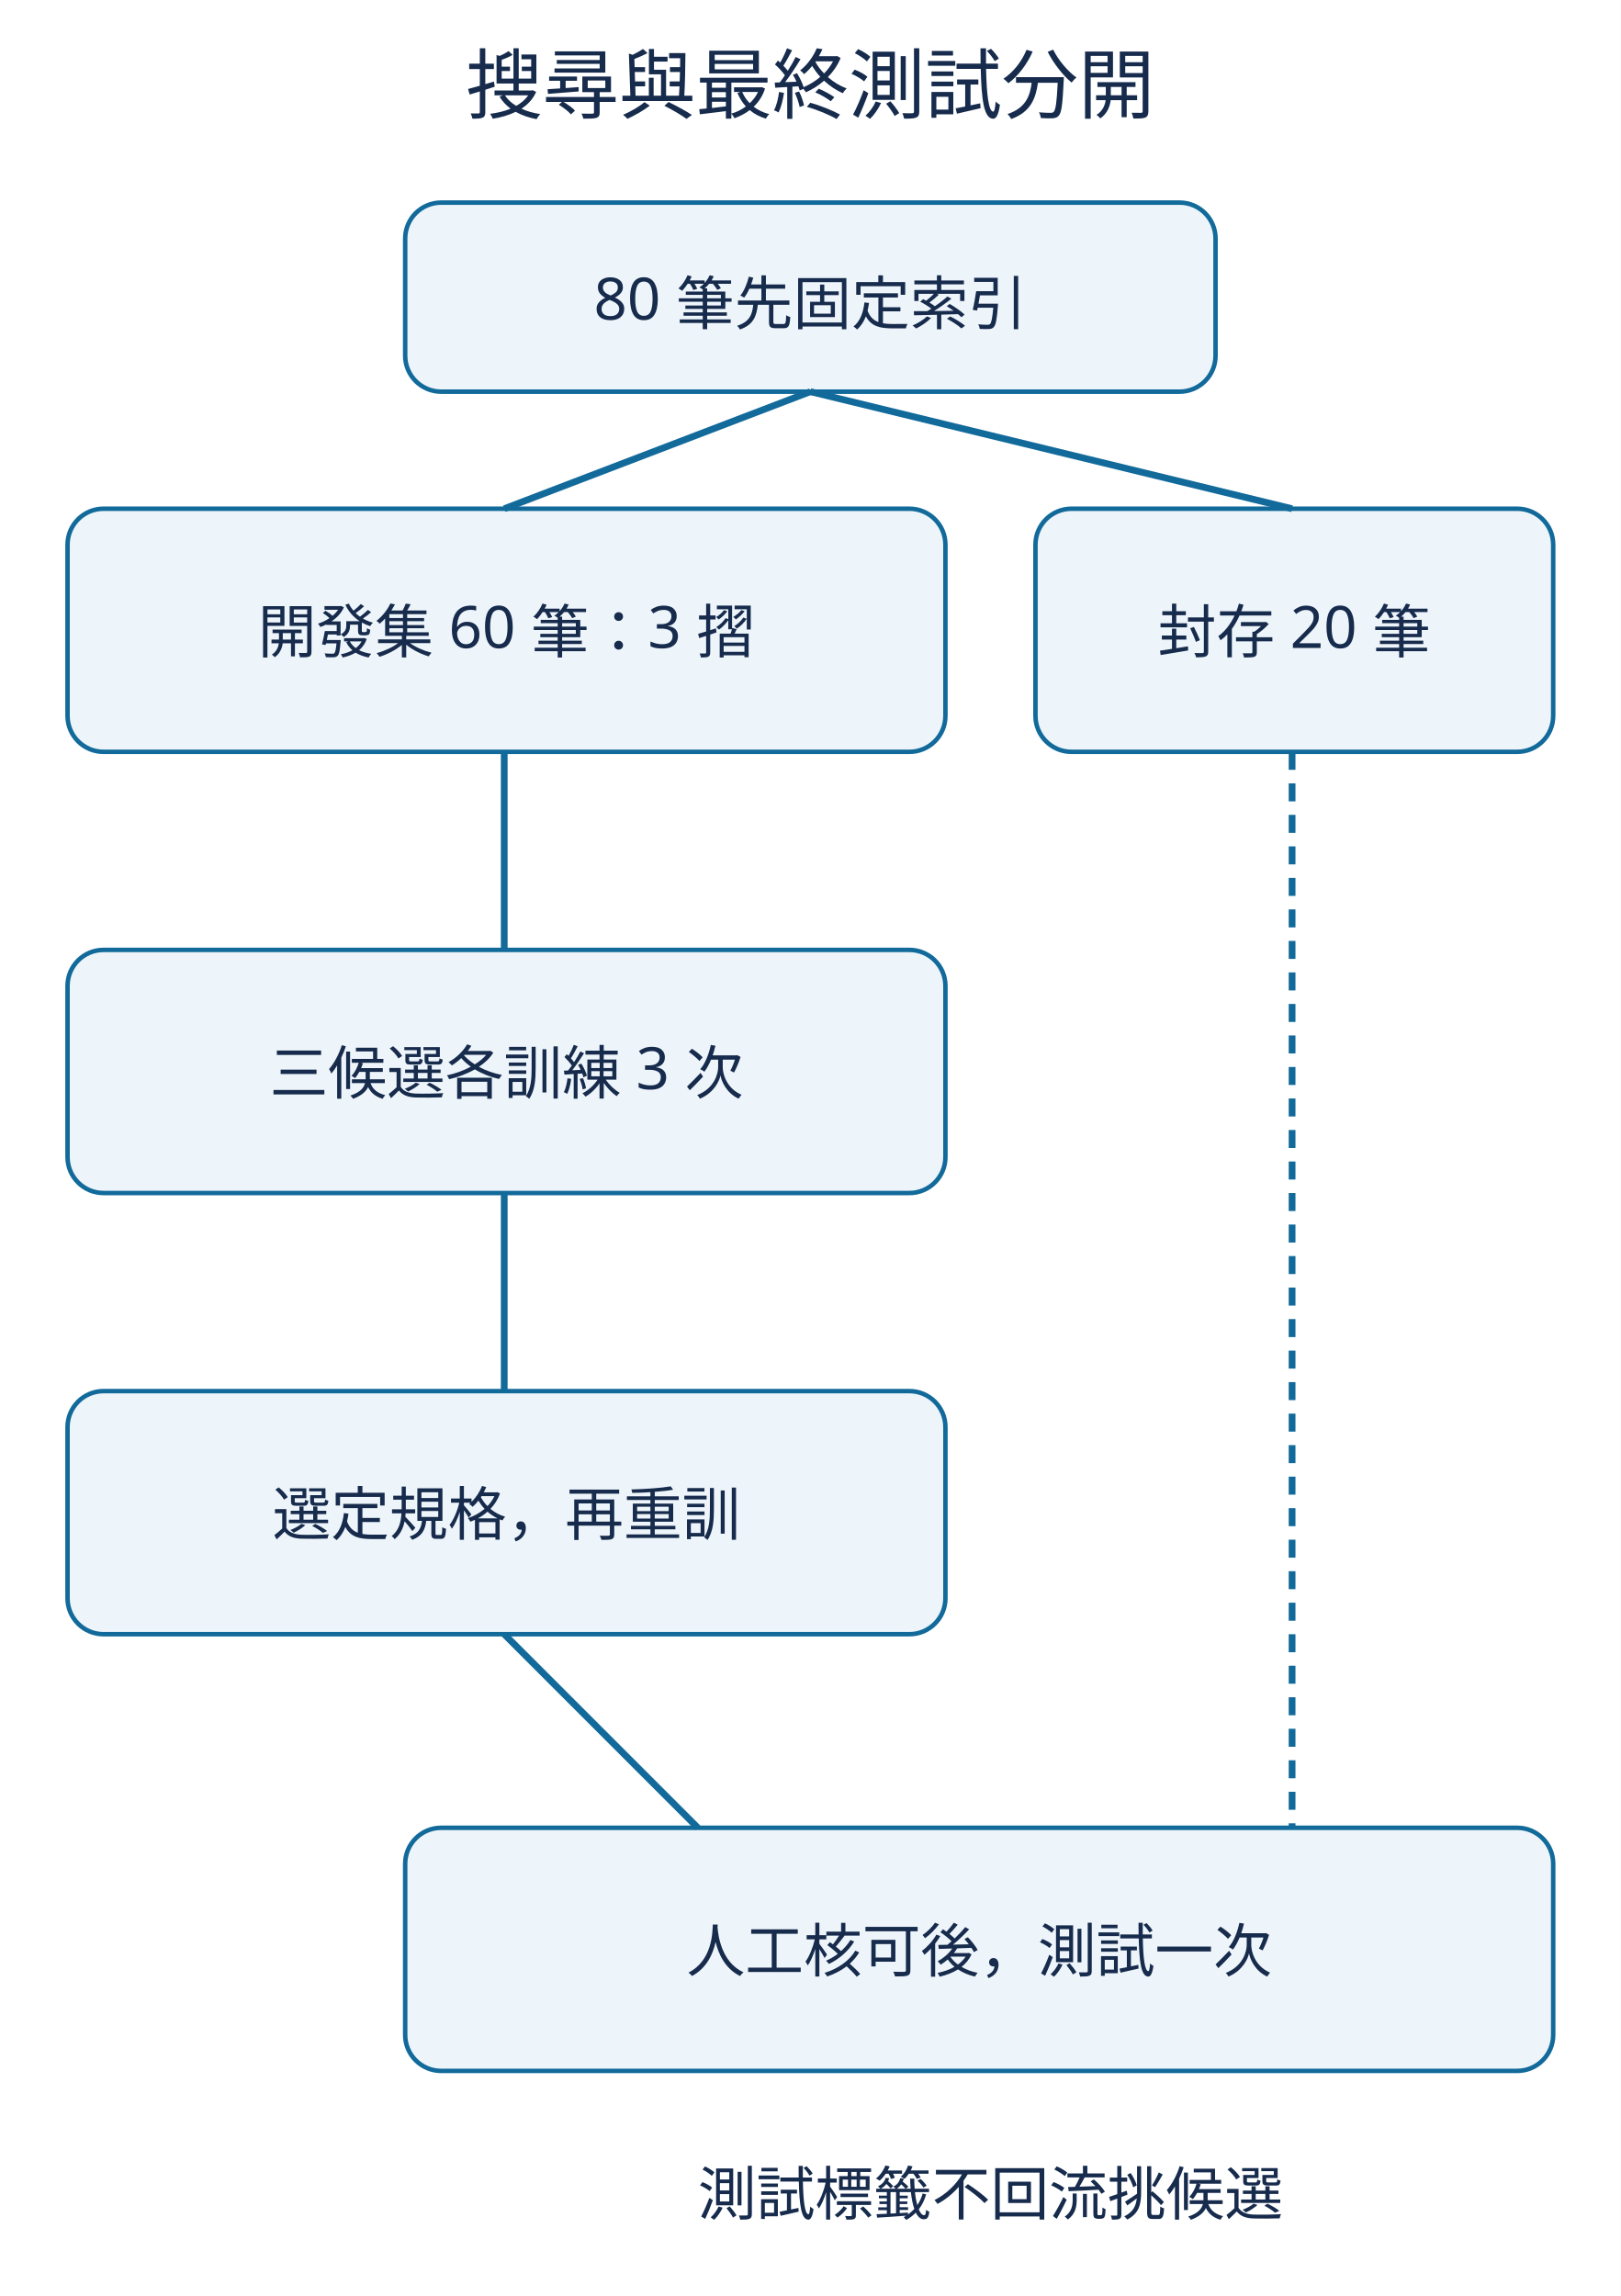
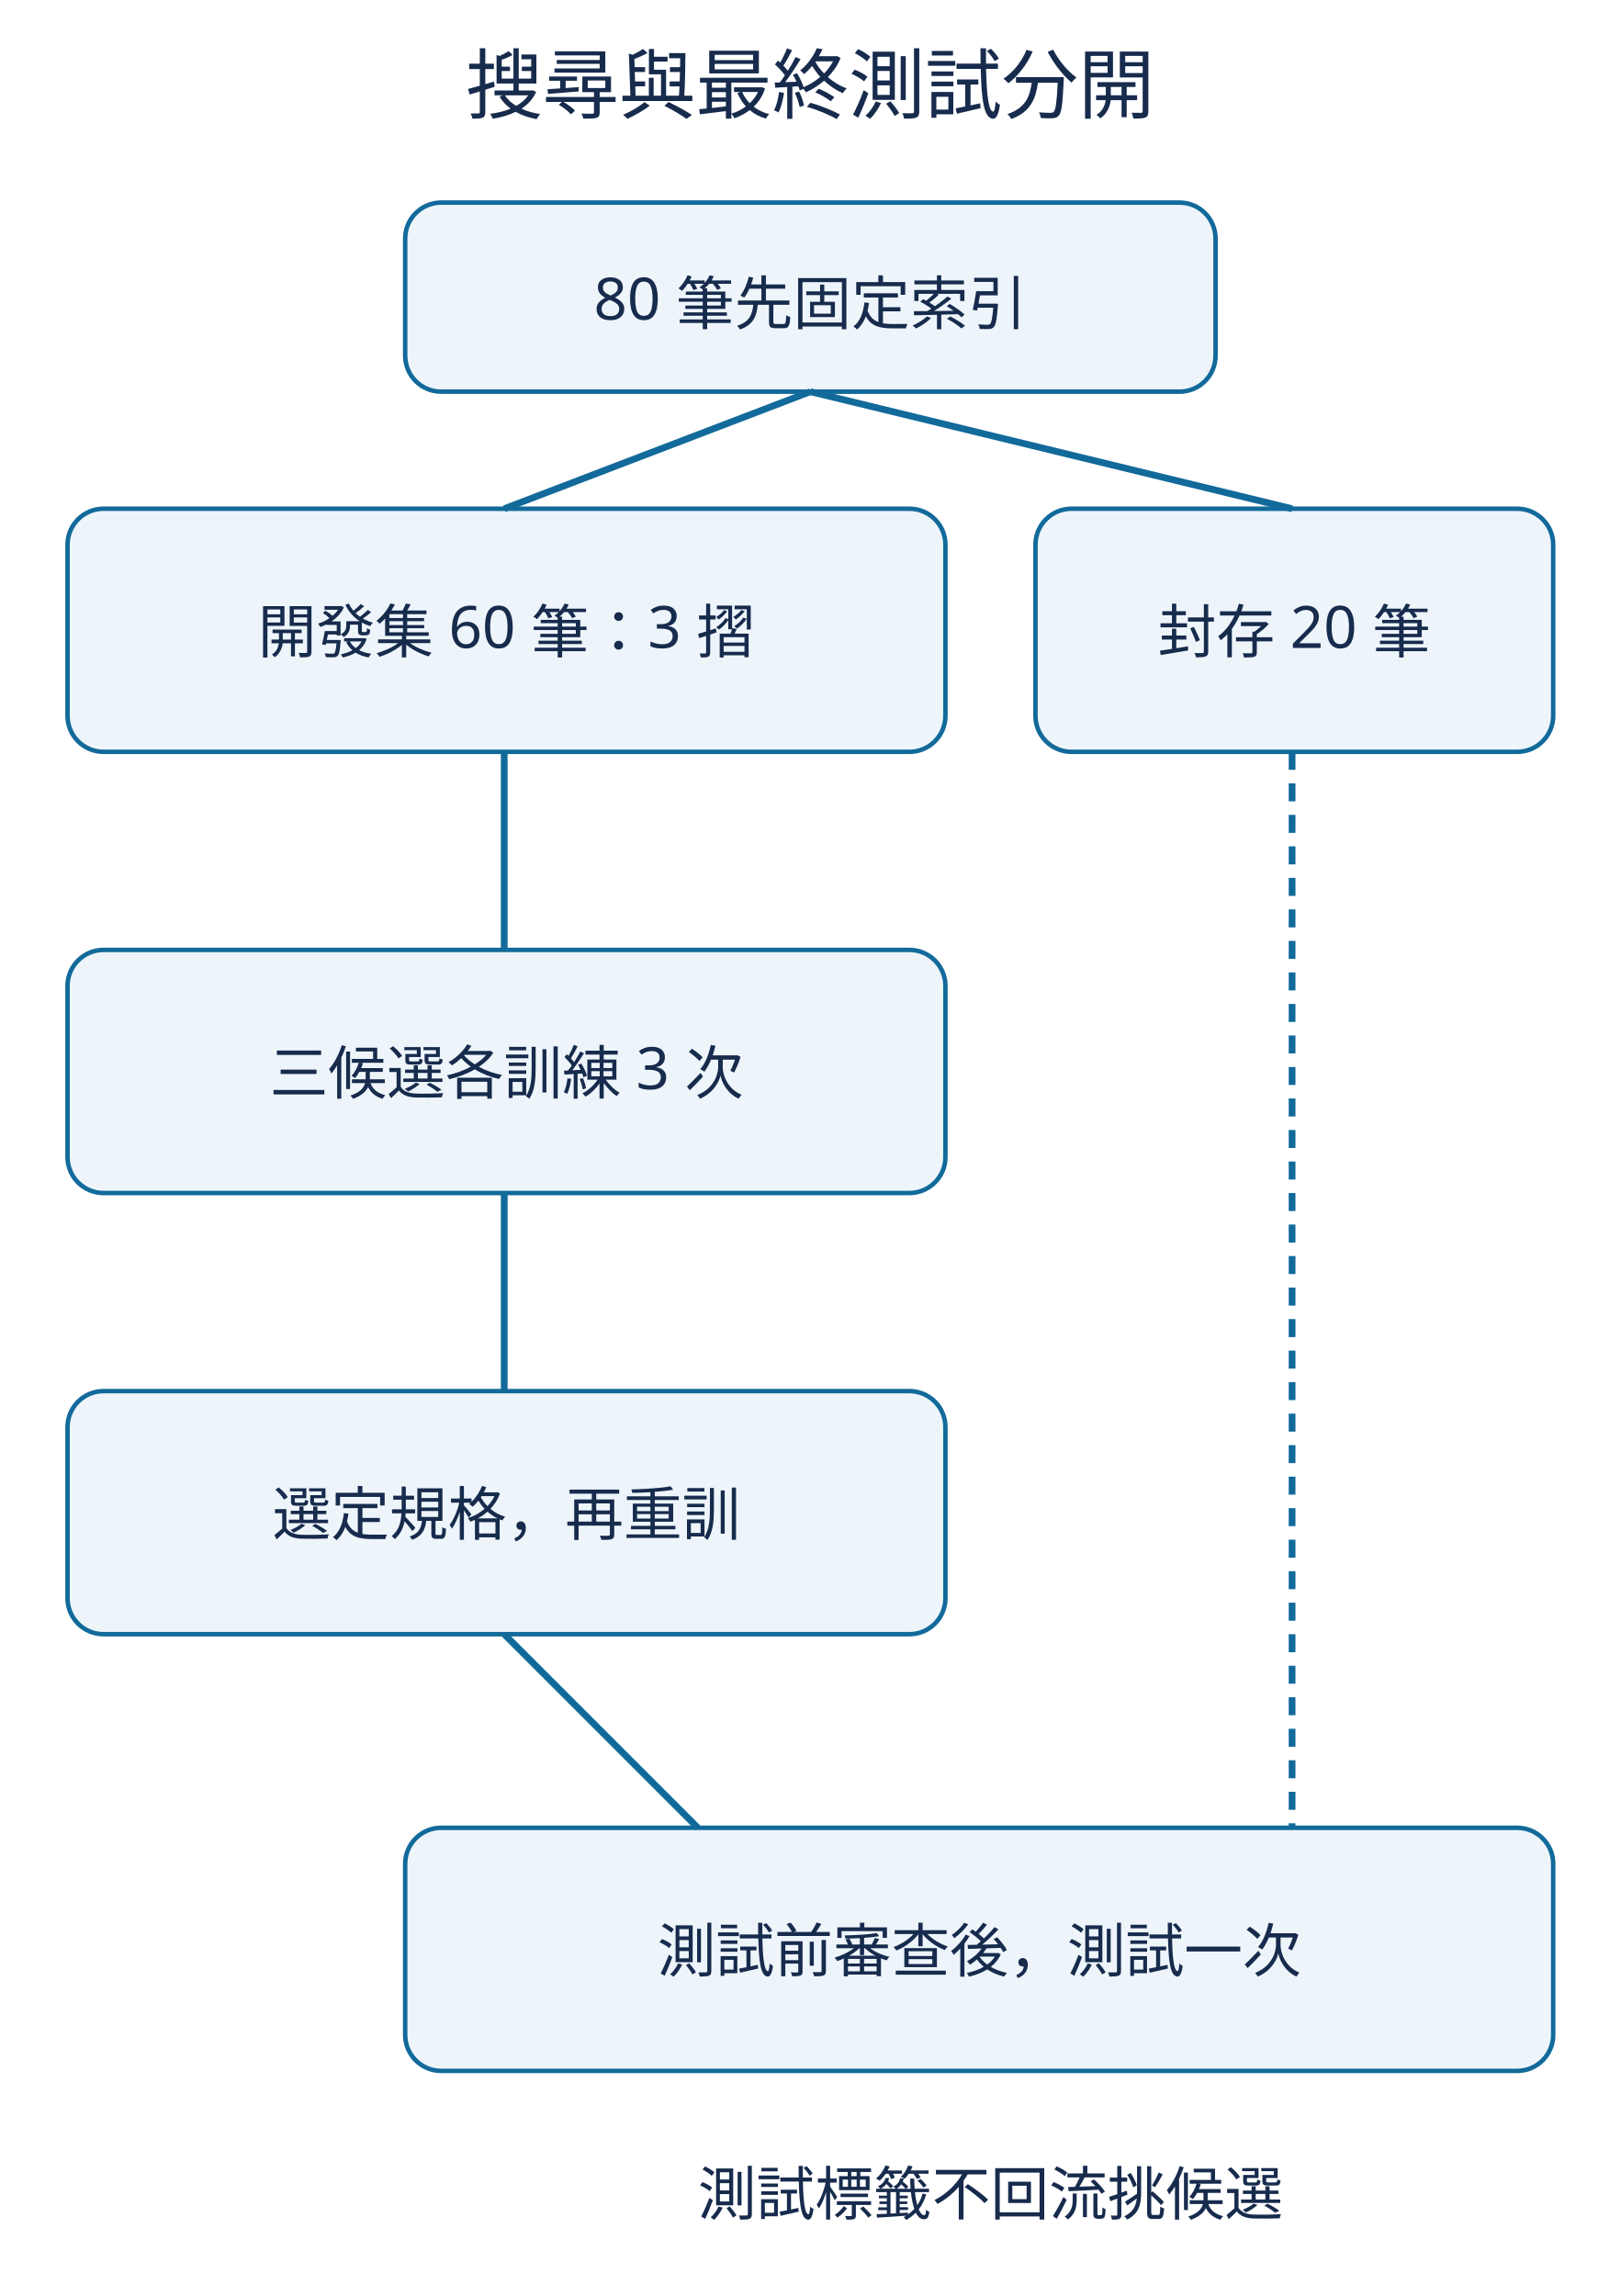
<svg xmlns="http://www.w3.org/2000/svg" viewBox="0 0 360 510" role="img" aria-labelledby="title desc">
  <rect width="360" height="510" fill="#fff" />
  <g font-family="sans-serif">
    <text x="180" y="25" font-size="17" text-anchor="middle" fill="#172b4d">搜尋與最終測試分開</text>
    <rect x="90" y="45" width="180" height="42" rx="8" fill="#eef5fa" stroke="#126a9b" />
    <text x="180.0" y="71.0" font-size="13" text-anchor="middle" fill="#172b4d">80 筆先固定索引</text>
    <rect x="15" y="113" width="195" height="54" rx="8" fill="#eef5fa" stroke="#126a9b" />
    <text x="112.5" y="145.0" font-size="13" text-anchor="middle" fill="#172b4d">開發集 60 筆：3 摺</text>
    <rect x="230" y="113" width="115" height="54" rx="8" fill="#eef5fa" stroke="#126a9b" />
    <text x="287.5" y="145.0" font-size="13" text-anchor="middle" fill="#172b4d">封存 20 筆</text>
    <rect x="15" y="211" width="195" height="54" rx="8" fill="#eef5fa" stroke="#126a9b" />
    <text x="112.5" y="243.0" font-size="13" text-anchor="middle" fill="#172b4d">三候選各訓練 3 次</text>
    <rect x="15" y="309" width="195" height="54" rx="8" fill="#eef5fa" stroke="#126a9b" />
    <text x="112.5" y="341.0" font-size="13" text-anchor="middle" fill="#172b4d">選定規格，再重訓</text>
    <rect x="90" y="406" width="255" height="54" rx="8" fill="#eef5fa" stroke="#126a9b" />
-     <text x="217.5" y="438.0" font-size="13" text-anchor="middle" fill="#172b4d">人工核可後，測試一次</text>
+     <text x="217.5" y="438.0" font-size="13" text-anchor="middle" fill="#172b4d">測試前審查後，測試一次</text>
    <line x1="180" y1="87" x2="112" y2="113" stroke="#126a9b" stroke-width="1.5" stroke-dasharray="" />
    <line x1="180" y1="87" x2="287" y2="113" stroke="#126a9b" stroke-width="1.5" stroke-dasharray="" />
    <line x1="112" y1="167" x2="112" y2="211" stroke="#126a9b" stroke-width="1.5" stroke-dasharray="" />
    <line x1="112" y1="265" x2="112" y2="309" stroke="#126a9b" stroke-width="1.5" stroke-dasharray="" />
    <line x1="112" y1="363" x2="155" y2="406" stroke="#126a9b" stroke-width="1.5" stroke-dasharray="" />
    <line x1="287" y1="167" x2="287" y2="406" stroke="#126a9b" stroke-width="1.5" stroke-dasharray="4 3" />
    <text x="220" y="492" font-size="13" text-anchor="middle" fill="#172b4d">測試標籤不回流挑候選</text>
  </g>
</svg>
